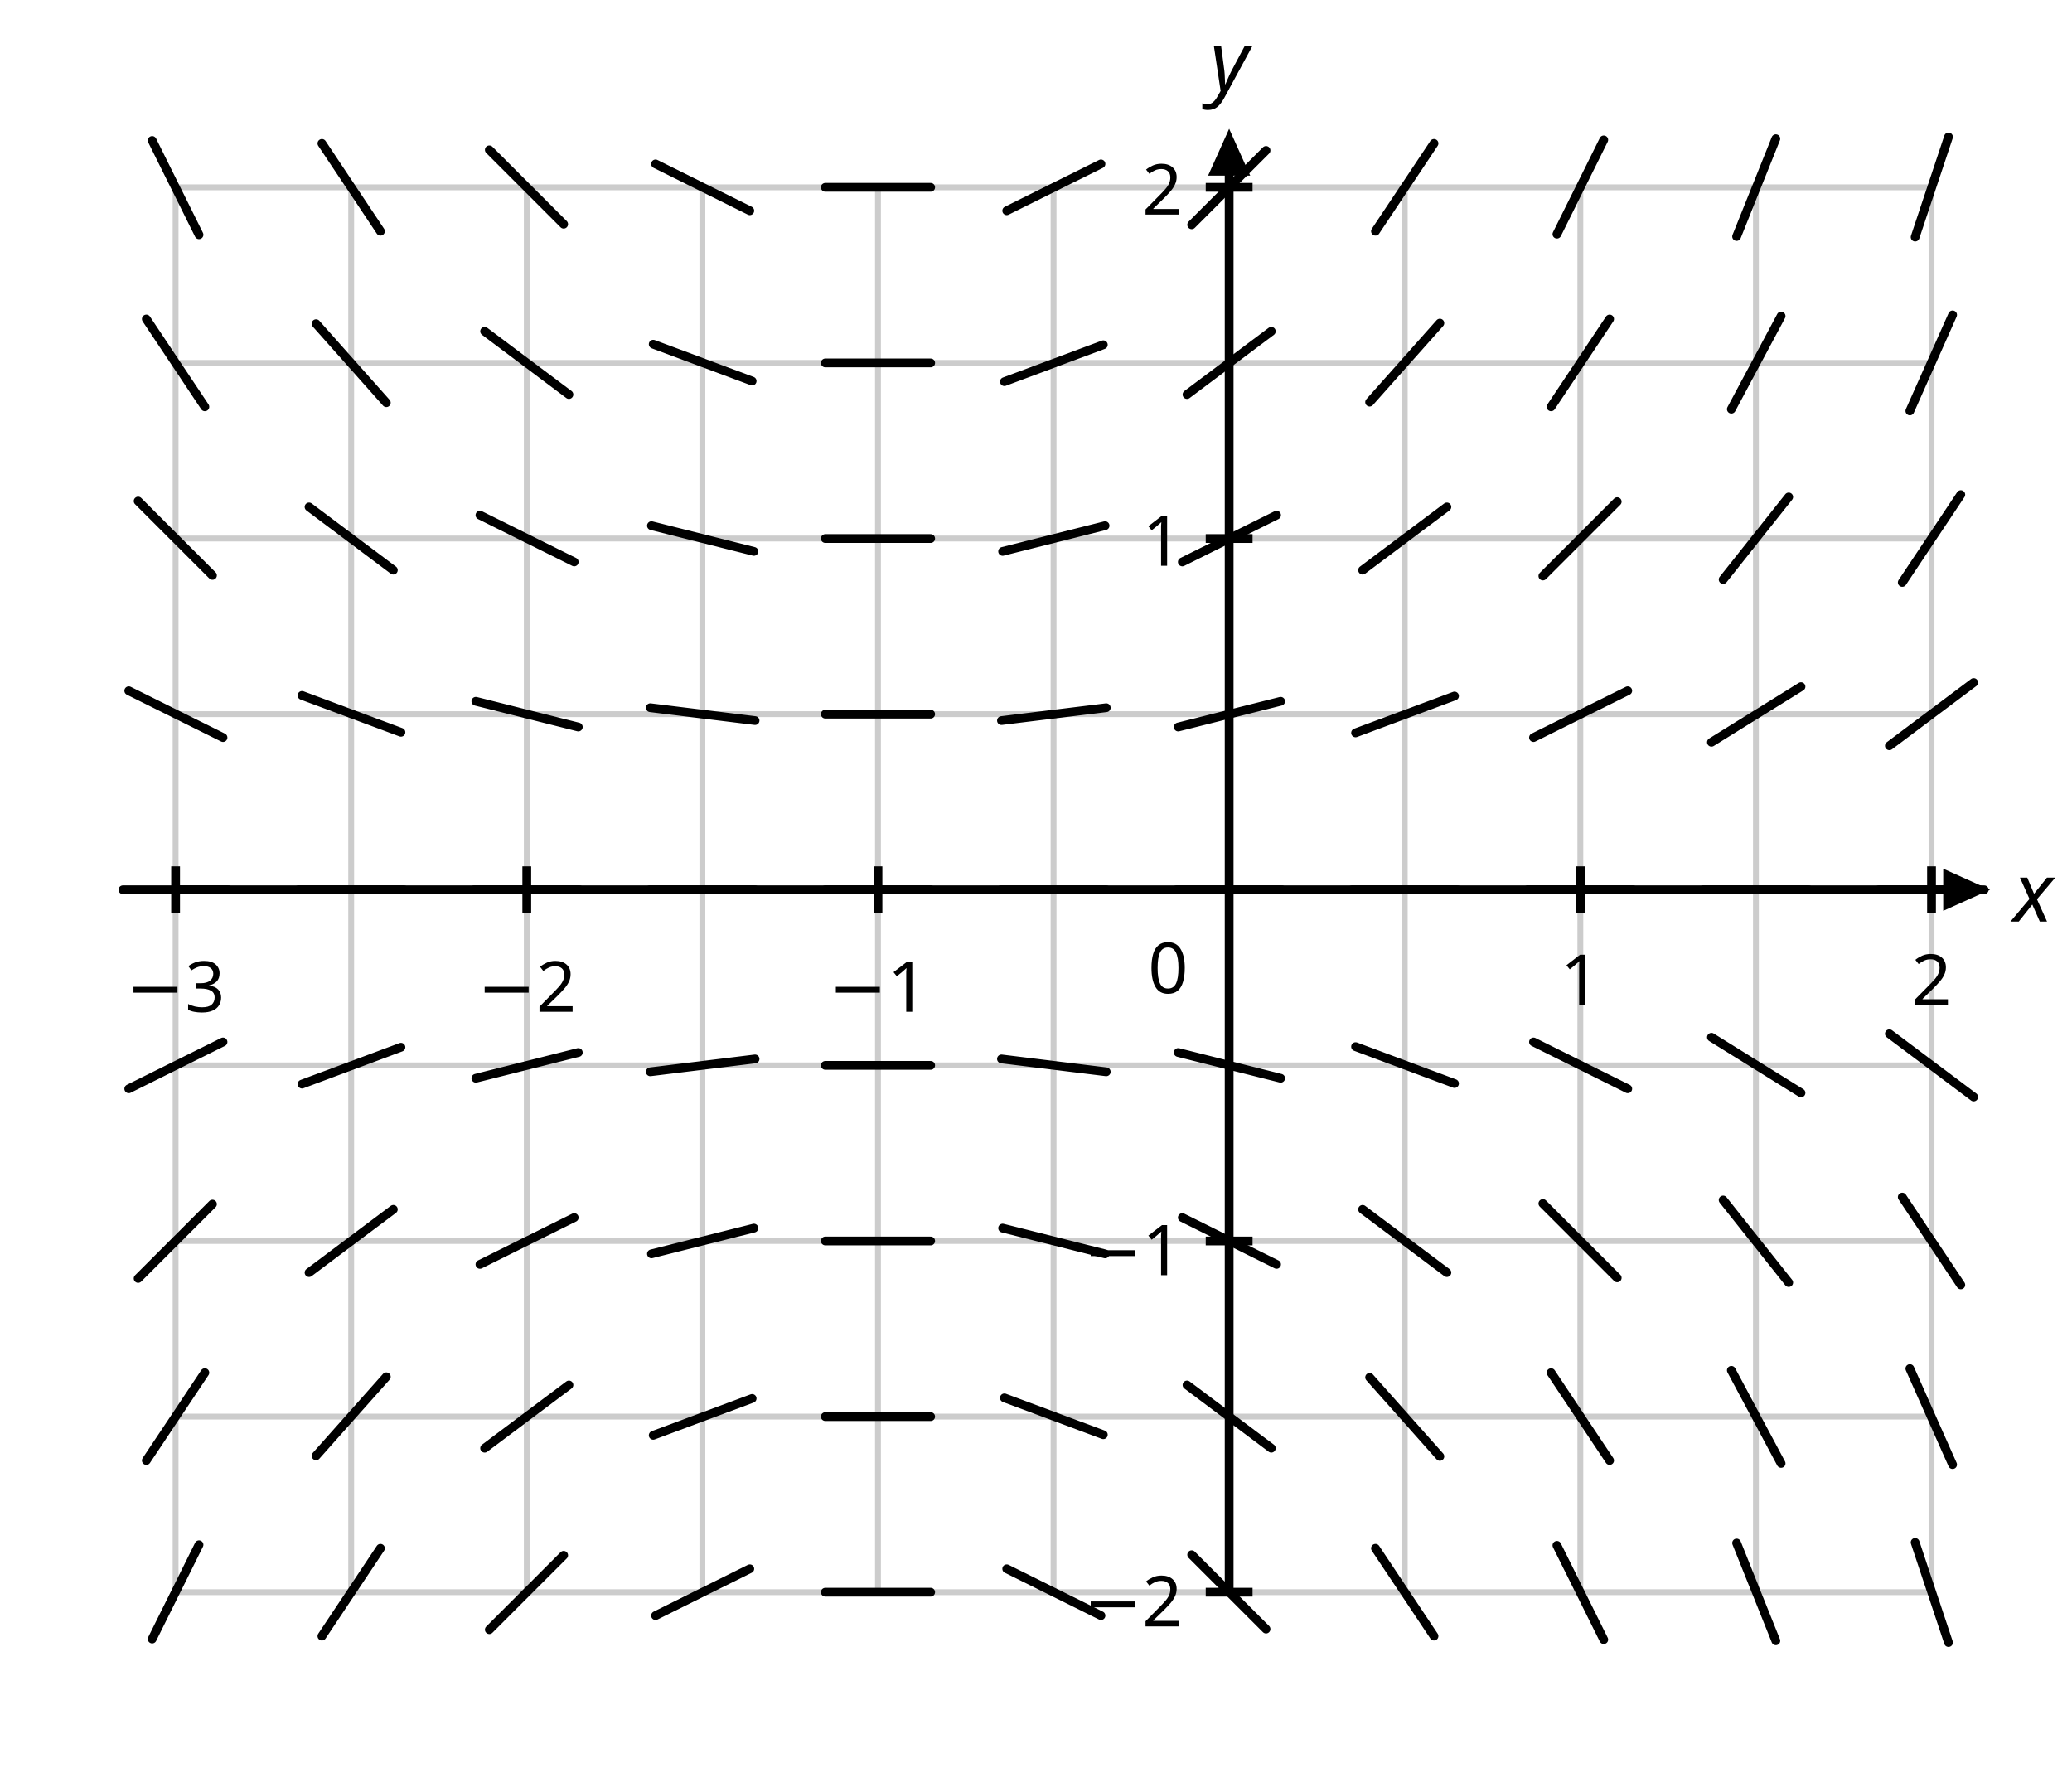
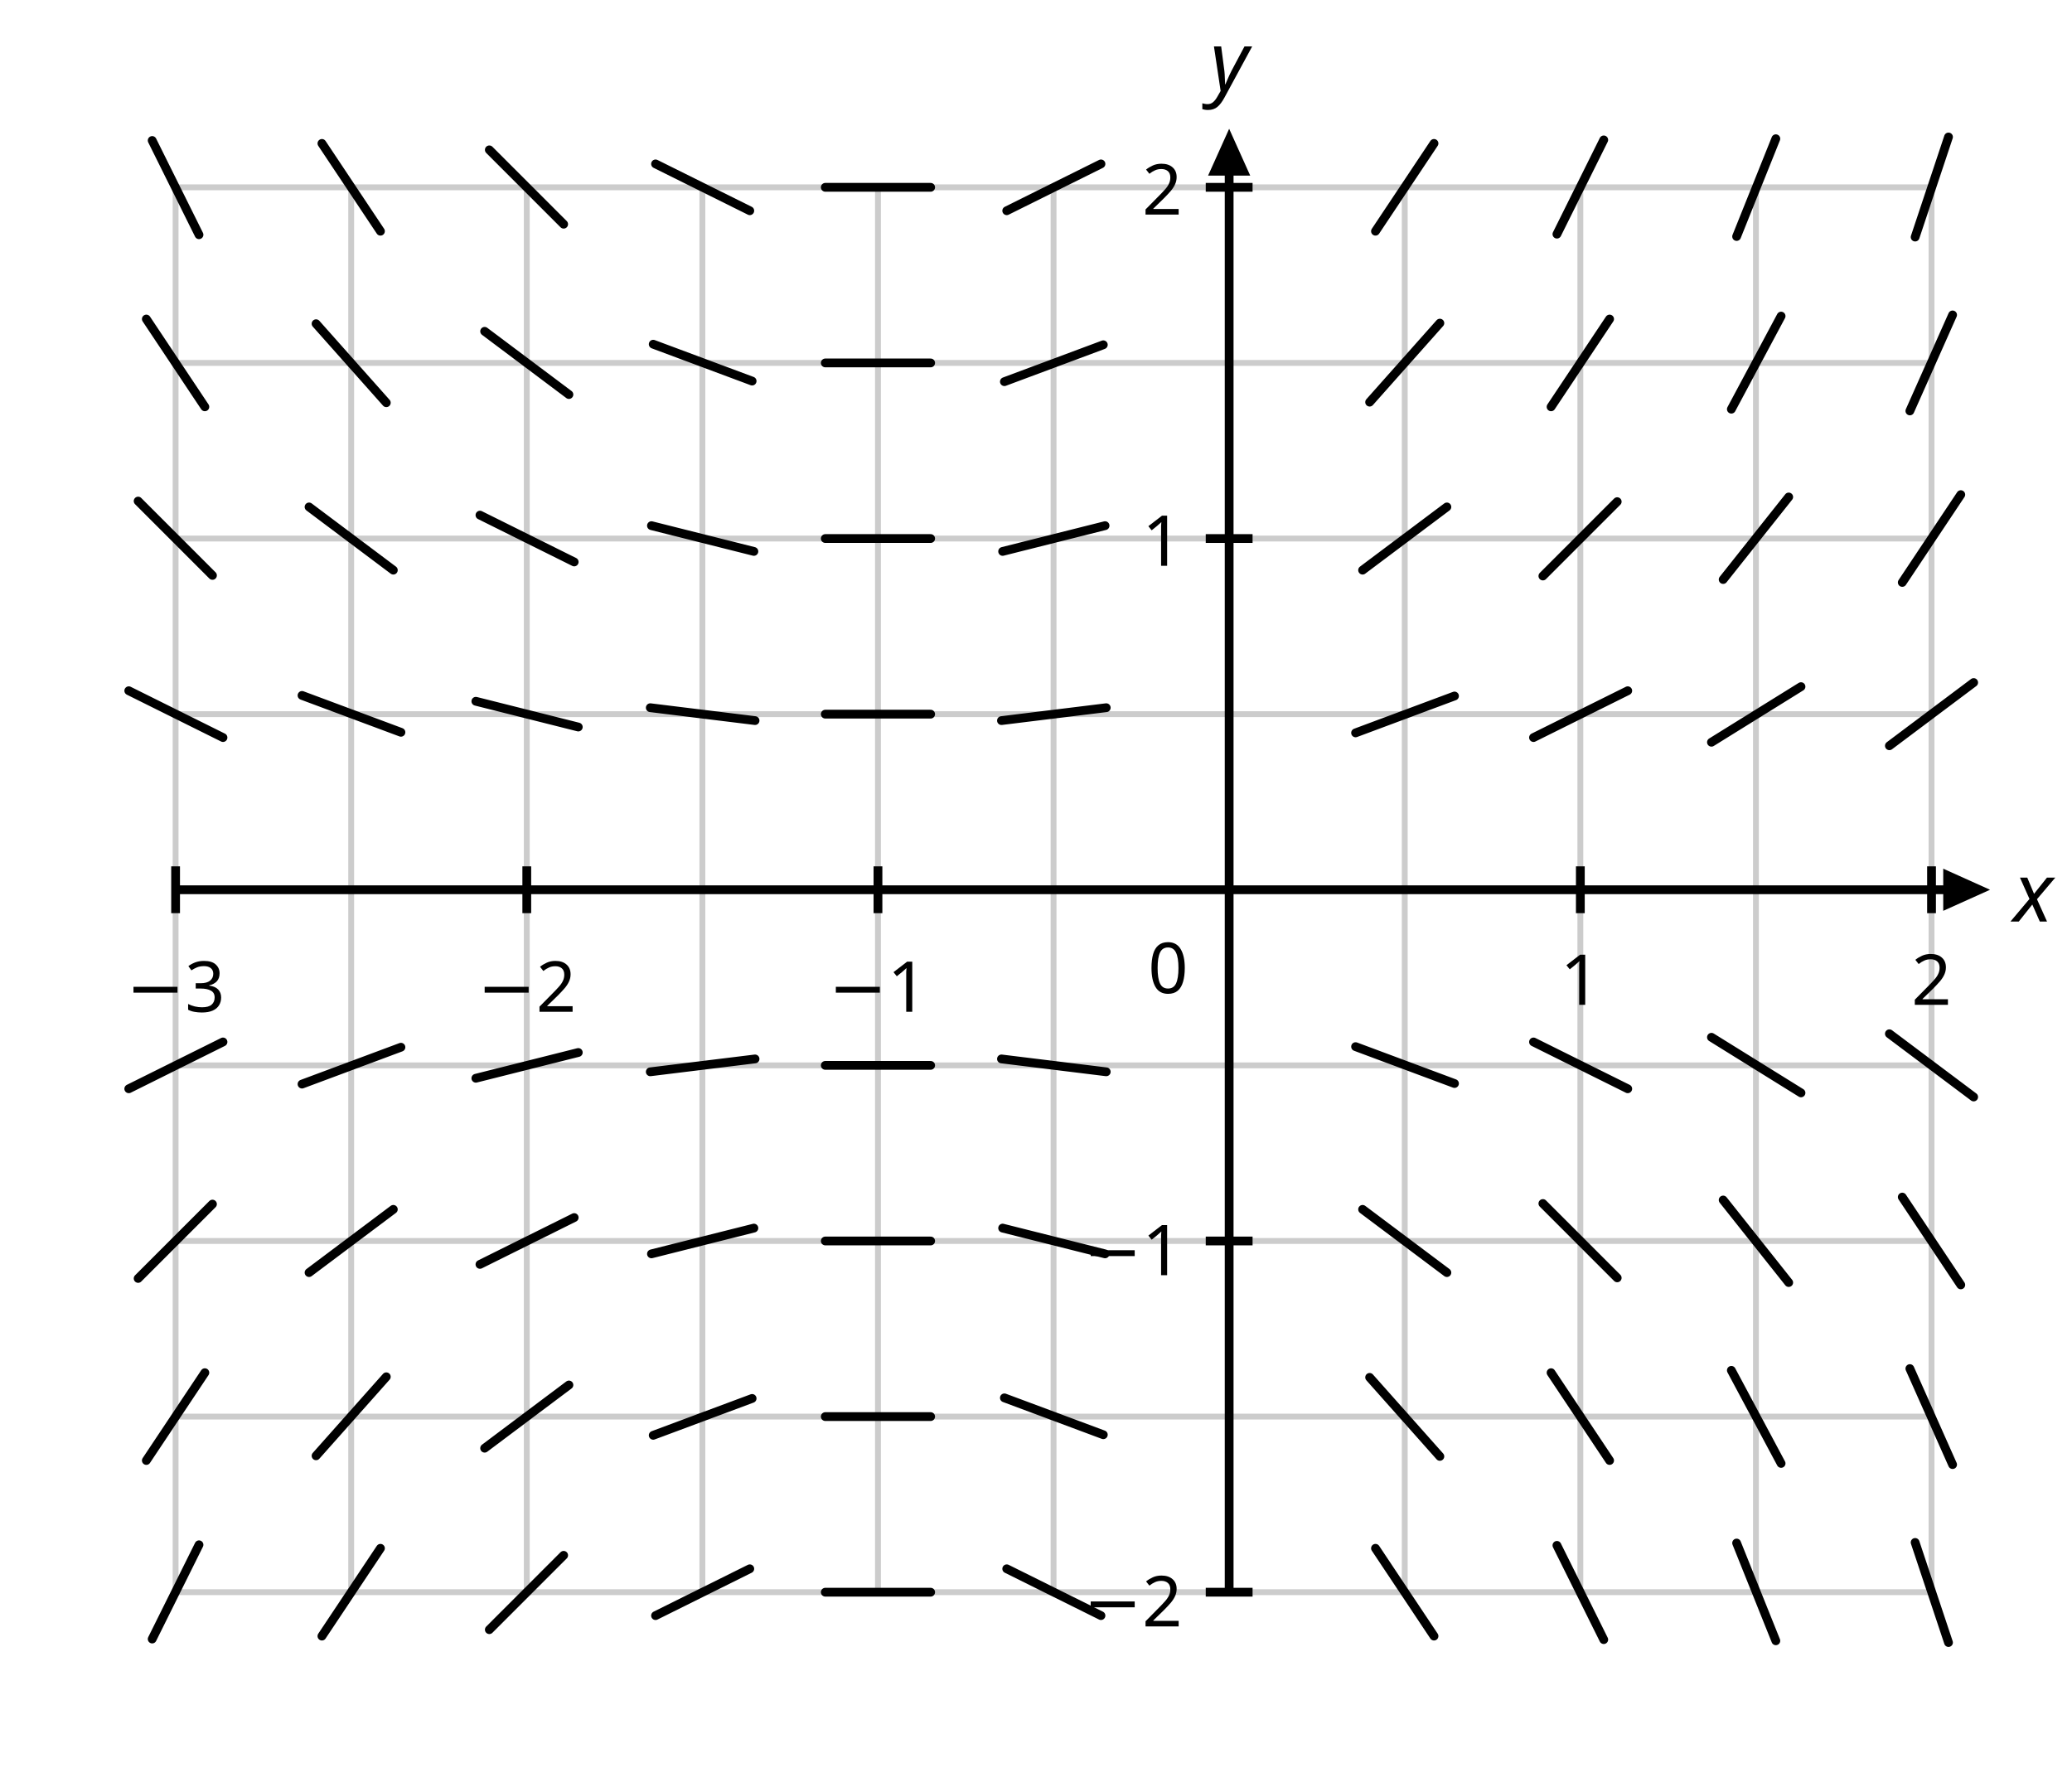
<svg xmlns="http://www.w3.org/2000/svg" viewBox="0 0 354 302">
  <path d="M30 272V32M60 272V32M90 272V32M120 272V32M150 272V32M180 272V32M240 272V32M270 272V32M300 272V32M330 272V32M30 272H330M30 242H330M30 212H330M30 182H330M30 122H330M30 92H330M30 62H330M30 32H330" fill="none" stroke="currentColor" stroke-width="1" stroke-opacity="0.2" />
  <line x1="30" y1="152" x2="333.6" y2="152" stroke="currentColor" stroke-width="1.5" />
  <polygon points="340,152 332,155.6 332,148.4" fill="currentColor" stroke="none" />
  <line x1="210" y1="272" x2="210" y2="28.4" stroke="currentColor" stroke-width="1.5" />
  <polygon points="210,22 213.6,30 206.4,30" fill="currentColor" stroke="none" />
  <text x="30" y="167" fill="currentColor" font-size="12" font-family="sans-serif" text-anchor="middle" dominant-baseline="central">−3</text>
  <text x="90" y="167" fill="currentColor" font-size="12" font-family="sans-serif" text-anchor="middle" dominant-baseline="central">−2</text>
  <text x="150" y="167" fill="currentColor" font-size="12" font-family="sans-serif" text-anchor="middle" dominant-baseline="central">−1</text>
  <text x="270" y="167" fill="currentColor" font-size="12" font-family="sans-serif" text-anchor="middle" dominant-baseline="central">1</text>
  <text x="330" y="167" fill="currentColor" font-size="12" font-family="sans-serif" text-anchor="middle" dominant-baseline="central">2</text>
  <text x="202" y="272" fill="currentColor" font-size="12" font-family="sans-serif" text-anchor="end" dominant-baseline="central">−2</text>
  <text x="202" y="212" fill="currentColor" font-size="12" font-family="sans-serif" text-anchor="end" dominant-baseline="central">−1</text>
  <text x="202" y="92" fill="currentColor" font-size="12" font-family="sans-serif" text-anchor="end" dominant-baseline="central">1</text>
  <text x="202" y="32" fill="currentColor" font-size="12" font-family="sans-serif" text-anchor="end" dominant-baseline="central">2</text>
  <path d="M30 148V156M90 148V156M150 148V156M270 148V156M330 148V156M206 272H214M206 212H214M206 92H214M206 32H214" fill="none" stroke="currentColor" stroke-width="1.5" />
  <text x="203" y="165" fill="currentColor" font-size="12" font-family="sans-serif" text-anchor="end" dominant-baseline="central">0</text>
  <text x="344" y="152" fill="currentColor" font-size="14" font-family="sans-serif" font-style="italic" text-anchor="start" dominant-baseline="central">x</text>
  <text x="210" y="10" fill="currentColor" font-size="14" font-family="sans-serif" font-style="italic" text-anchor="middle" dominant-baseline="central">y</text>
-   <path d="M26 280l8 -16.1M25 249.5l10 -15M23.6 218.4l12.7 -12.7M22 186l16.1 -8M21 152l18 0M22 118l16.1 8M23.6 85.6l12.7 12.7M25 54.5l10 15M26 24l8 16.1M55 279.5l10 -15M54 248.7l12 -13.5M52.8 217.4l14.4 -10.8M51.6 185.2l16.9 -6.3M51 152l18 0M51.6 118.8l16.9 6.3M52.8 86.6l14.4 10.8M54 55.3l12 13.5M55 24.5l10 15M83.6 278.4l12.7 -12.7M82.8 247.4l14.4 -10.8M82 216l16.1 -8M81.3 184.2l17.5 -4.4M81 152l18 0M81.3 119.8l17.5 4.4M82 88l16.1 8M82.8 56.6l14.4 10.8M83.6 25.6l12.7 12.7M112 276l16.1 -8M111.6 245.2l16.9 -6.3M111.3 214.2l17.5 -4.4M111.1 183.1l17.9 -2.2M111 152l18 0M111.1 120.9l17.9 2.2M111.3 89.8l17.5 4.4M111.6 58.8l16.9 6.3M112 28l16.1 8M141 272l18 0M141 242l18 0M141 212l18 0M141 182l18 0M141 152l18 0M141 122l18 0M141 92l18 0M141 62l18 0M141 32l18 0M172 268l16.1 8M171.6 238.8l16.9 6.3M171.3 209.8l17.5 4.4M171.1 180.9l17.9 2.2M171 152l18 0M171.1 123.1l17.9 -2.2M171.3 94.2l17.5 -4.4M171.6 65.2l16.9 -6.3M172 36l16.1 -8M203.6 265.6l12.7 12.7M202.8 236.6l14.4 10.8M202 208l16.1 8M201.3 179.8l17.5 4.4M201 152l18 0M201.3 124.2l17.5 -4.4M202 96l16.1 -8M202.8 67.4l14.4 -10.8M203.6 38.4l12.7 -12.7M235 264.5l10 15M234 235.3l12 13.5M232.8 206.6l14.4 10.8M231.6 178.8l16.9 6.3M231 152l18 0M231.6 125.2l16.9 -6.3M232.8 97.4l14.4 -10.8M234 68.7l12 -13.5M235 39.5l10 -15M266 264l8 16.1M265 234.5l10 15M263.6 205.6l12.7 12.7M262 178l16.1 8M261 152l18 0M262 126l16.1 -8M263.6 98.4l12.7 -12.7M265 69.5l10 -15M266 40l8 -16.1M296.7 263.6l6.7 16.7M295.8 234.1l8.5 15.9M294.4 205l11.2 14.1M292.4 177.2l15.3 9.5M291 152l18 0M292.4 126.8l15.3 -9.5M294.4 99l11.2 -14.1M295.8 69.9l8.5 -15.9M296.7 40.4l6.7 -16.7M327.2 263.5l5.7 17.1M326.3 233.8l7.3 16.4M325 204.5l10 15M322.8 176.6l14.4 10.8M321 152l18 0M322.8 127.4l14.4 -10.8M325 99.5l10 -15M326.3 70.2l7.3 -16.4M327.2 40.5l5.7 -17.1" fill="none" stroke="currentColor" stroke-width="1.5" stroke-linecap="round" />
+   <path d="M26 280l8 -16.1M25 249.5l10 -15M23.6 218.4l12.7 -12.7M22 186l16.1 -8M22 118l16.1 8M23.6 85.6l12.7 12.7M25 54.5l10 15M26 24l8 16.1M55 279.5l10 -15M54 248.7l12 -13.5M52.8 217.4l14.4 -10.8M51.6 185.2l16.9 -6.3M51.6 118.8l16.9 6.3M52.8 86.6l14.4 10.8M54 55.3l12 13.5M55 24.5l10 15M83.6 278.4l12.7 -12.7M82.8 247.4l14.4 -10.8M82 216l16.1 -8M81.3 184.2l17.5 -4.4M81.3 119.8l17.5 4.4M82 88l16.1 8M82.8 56.6l14.4 10.8M83.6 25.6l12.7 12.7M112 276l16.1 -8M111.6 245.2l16.9 -6.3M111.3 214.2l17.5 -4.4M111.1 183.1l17.9 -2.2M111.1 120.9l17.9 2.2M111.3 89.8l17.5 4.4M111.6 58.8l16.9 6.3M112 28l16.1 8M141 272l18 0M141 242l18 0M141 212l18 0M141 182l18 0M141 122l18 0M141 92l18 0M141 62l18 0M141 32l18 0M172 268l16.1 8M171.6 238.8l16.9 6.3M171.3 209.8l17.5 4.4M171.1 180.9l17.9 2.2M171.1 123.1l17.9 -2.2M171.3 94.2l17.5 -4.4M171.6 65.2l16.9 -6.3M172 36l16.1 -8M235 264.5l10 15M234 235.3l12 13.5M232.8 206.6l14.4 10.8M231.6 178.8l16.9 6.3M231.6 125.2l16.9 -6.3M232.8 97.4l14.4 -10.8M234 68.7l12 -13.5M235 39.5l10 -15M266 264l8 16.1M265 234.5l10 15M263.6 205.6l12.7 12.7M262 178l16.1 8M262 126l16.1 -8M263.6 98.4l12.7 -12.7M265 69.5l10 -15M266 40l8 -16.1M296.7 263.6l6.7 16.7M295.8 234.1l8.5 15.9M294.4 205l11.2 14.1M292.4 177.2l15.3 9.5M292.4 126.8l15.3 -9.5M294.4 99l11.2 -14.1M295.8 69.9l8.5 -15.9M296.7 40.4l6.7 -16.7M327.2 263.5l5.7 17.1M326.3 233.8l7.3 16.4M325 204.5l10 15M322.8 176.6l14.4 10.8M322.8 127.4l14.4 -10.8M325 99.5l10 -15M326.3 70.2l7.3 -16.4M327.2 40.5l5.7 -17.1" fill="none" stroke="currentColor" stroke-width="1.5" stroke-linecap="round" />
</svg>
